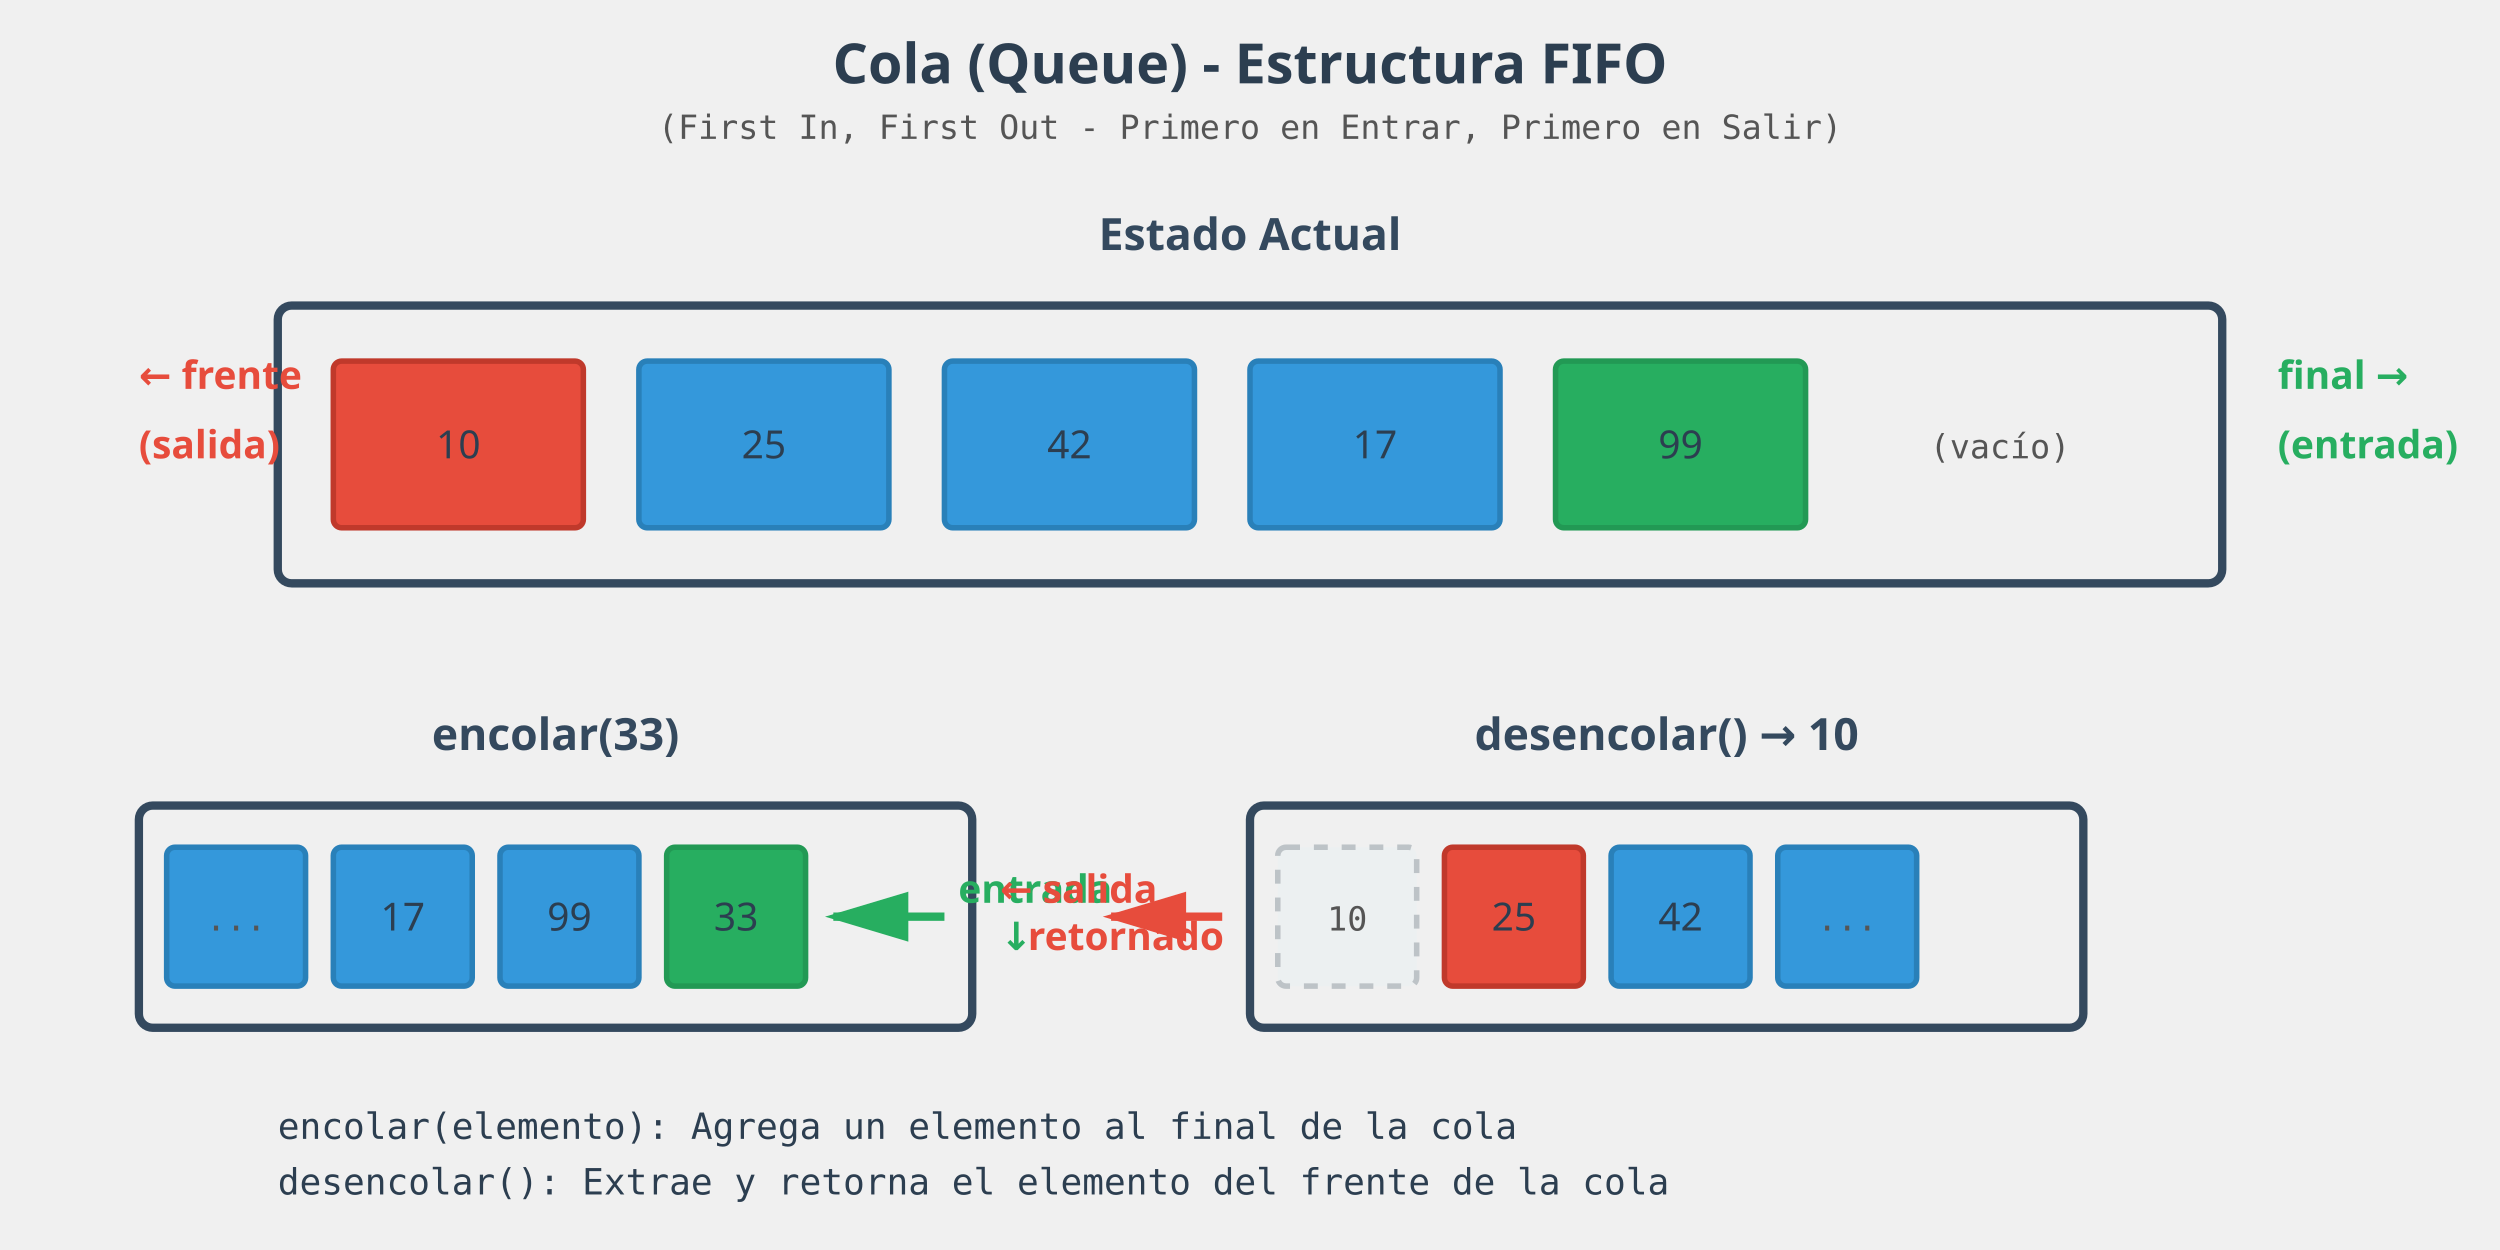
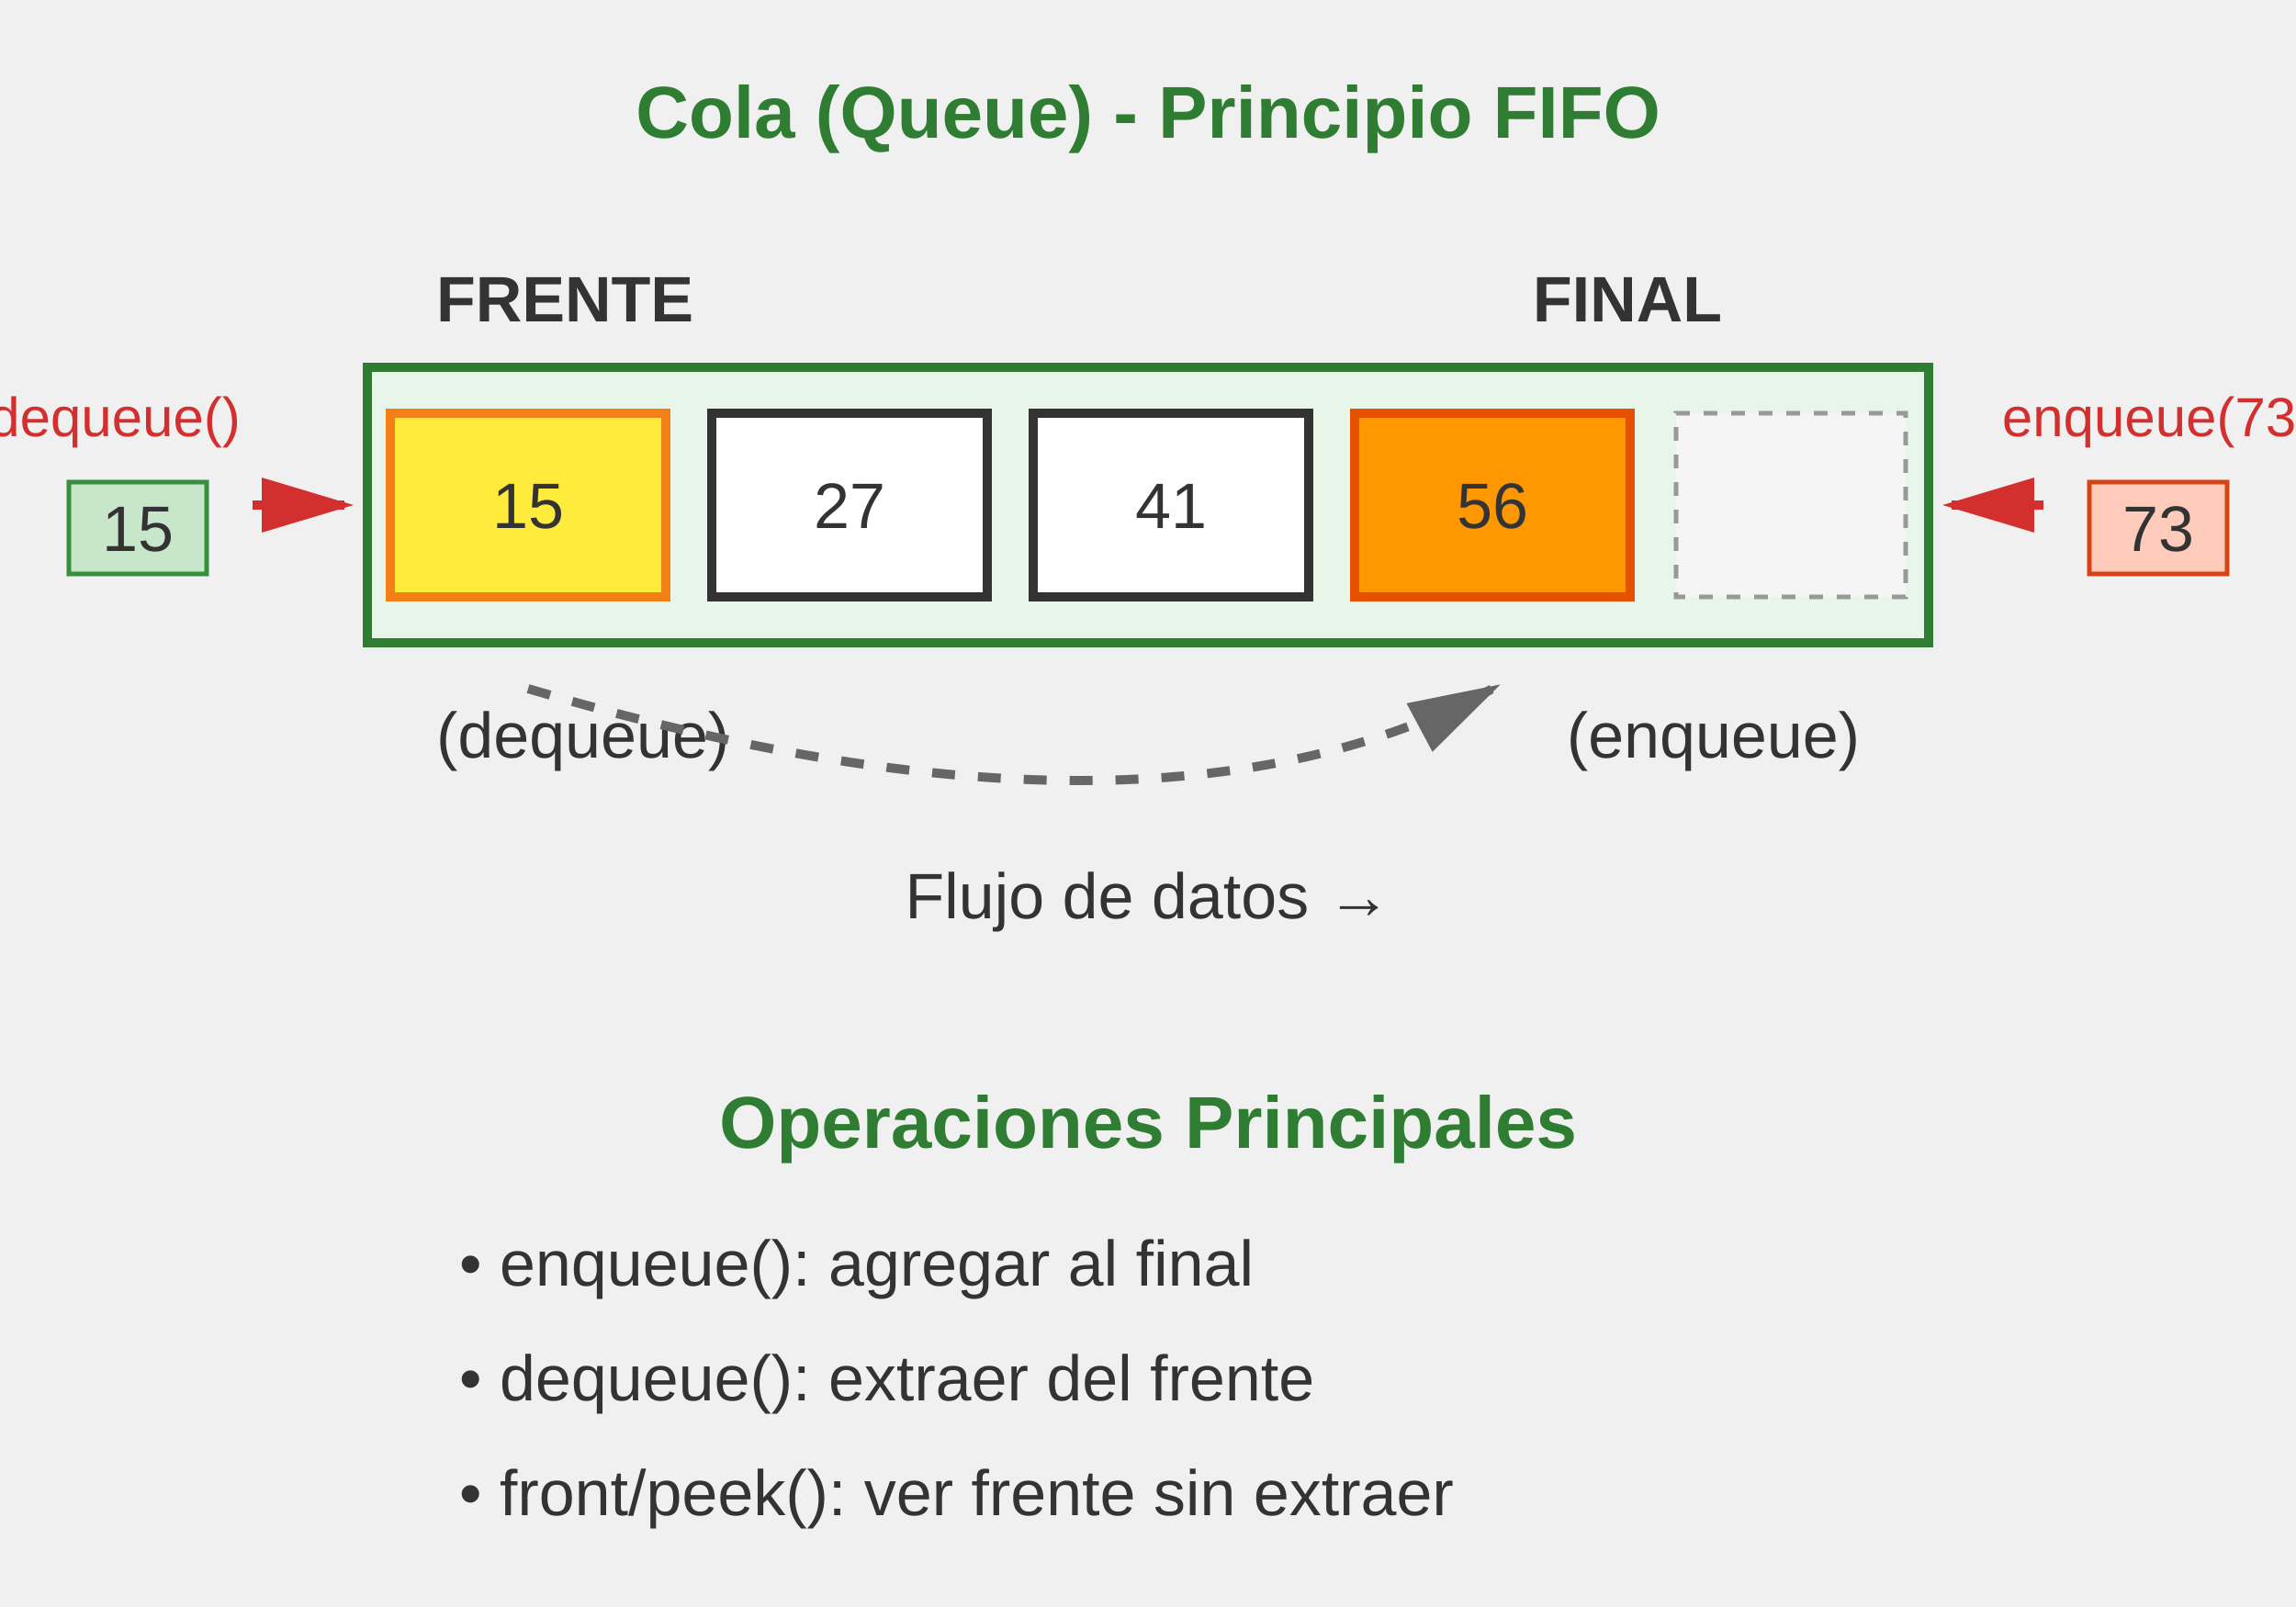
- <svg xmlns="http://www.w3.org/2000/svg" viewBox="0 0 900 450">
+ <svg xmlns="http://www.w3.org/2000/svg" width="500" height="350" viewBox="0 0 500 350">
  <defs>
    <style>
-       .title { font: bold 20px sans-serif; fill: #2c3e50; }
-       .subtitle { font: bold 16px sans-serif; fill: #34495e; }
-       .text { font: 14px sans-serif; fill: #2c3e50; }
-       .small { font: 12px monospace; fill: #555; }
-       .element { fill: #3498db; stroke: #2980b9; stroke-width: 2; }
-       .first-element { fill: #e74c3c; stroke: #c0392b; stroke-width: 2; }
-       .last-element { fill: #27ae60; stroke: #229954; stroke-width: 2; }
-       .container { fill: none; stroke: #34495e; stroke-width: 3; }
-       .arrow-in { stroke: #27ae60; stroke-width: 3; fill: none; marker-end: url(#arrowhead-in); }
-       .arrow-out { stroke: #e74c3c; stroke-width: 3; fill: none; marker-end: url(#arrowhead-out); }
-       .label-in { font: 14px sans-serif; fill: #27ae60; font-weight: bold; }
-       .label-out { font: 14px sans-serif; fill: #e74c3c; font-weight: bold; }
-       .operation { font: 13px monospace; fill: #2c3e50; }
+       .queue-box { fill: #e8f5e9; stroke: #2e7d32; stroke-width: 2; }
+       .queue-element { fill: #fff; stroke: #333; stroke-width: 2; }
+       .front-element { fill: #ffeb3b; stroke: #f57f17; stroke-width: 2; }
+       .rear-element { fill: #ff9800; stroke: #e65100; stroke-width: 2; }
+       .arrow { fill: none; stroke: #d32f2f; stroke-width: 2; marker-end: url(#arrowhead); }
+       .label { font-family: Arial, sans-serif; font-size: 14px; fill: #333; }
+       .title { font-family: Arial, sans-serif; font-size: 16px; font-weight: bold; fill: #2e7d32; }
+       .operation { font-family: Arial, sans-serif; font-size: 12px; fill: #d32f2f; }
    </style>
-     <marker id="arrowhead-in" markerWidth="10" markerHeight="10" refX="9" refY="3" orient="auto">
-       <polygon points="0 0, 10 3, 0 6" fill="#27ae60" />
-     </marker>
-     <marker id="arrowhead-out" markerWidth="10" markerHeight="10" refX="9" refY="3" orient="auto">
-       <polygon points="0 0, 10 3, 0 6" fill="#e74c3c" />
+     <marker id="arrowhead" markerWidth="10" markerHeight="10" refX="9" refY="3" orient="auto">
+       <polygon points="0 0, 10 3, 0 6" fill="#d32f2f" />
    </marker>
  </defs>
-   <text x="450" y="30" text-anchor="middle" class="title">Cola (Queue) - Estructura FIFO</text>
-   <text x="450" y="50" text-anchor="middle" class="small">(First In, First Out - Primero en Entrar, Primero en Salir)</text>
-   <g id="cola-principal">
-     <text x="450" y="90" text-anchor="middle" class="subtitle">Estado Actual</text>
-     <rect x="100" y="110" width="700" height="100" class="container" rx="5" />
-     <text x="50" y="140" class="label-out">← frente</text>
-     <text x="820" y="140" class="label-in">final →</text>
-     <text x="50" y="165" class="label-out">(salida)</text>
-     <text x="820" y="165" class="label-in">(entrada)</text>
-     <rect x="120" y="130" width="90" height="60" class="first-element" rx="3" />
-     <text x="165" y="165" text-anchor="middle" class="text" fill="white" font-weight="bold">10</text>
-     <rect x="230" y="130" width="90" height="60" class="element" rx="3" />
-     <text x="275" y="165" text-anchor="middle" class="text" fill="white" font-weight="bold">25</text>
-     <rect x="340" y="130" width="90" height="60" class="element" rx="3" />
-     <text x="385" y="165" text-anchor="middle" class="text" fill="white" font-weight="bold">42</text>
-     <rect x="450" y="130" width="90" height="60" class="element" rx="3" />
-     <text x="495" y="165" text-anchor="middle" class="text" fill="white" font-weight="bold">17</text>
-     <rect x="560" y="130" width="90" height="60" class="last-element" rx="3" />
-     <text x="605" y="165" text-anchor="middle" class="text" fill="white" font-weight="bold">99</text>
-     <text x="720" y="165" text-anchor="middle" class="small" fill="#95a5a6">(vacío)</text>
-   </g>
-   <g id="enqueue-operation">
-     <text x="200" y="270" text-anchor="middle" class="subtitle">encolar(33)</text>
-     <rect x="50" y="290" width="300" height="80" class="container" rx="5" />
-     <rect x="60" y="305" width="50" height="50" class="element" rx="3" />
-     <text x="85" y="335" text-anchor="middle" class="small" fill="white">...</text>
-     <rect x="120" y="305" width="50" height="50" class="element" rx="3" />
-     <text x="145" y="335" text-anchor="middle" class="text" fill="white" font-weight="bold">17</text>
-     <rect x="180" y="305" width="50" height="50" class="element" rx="3" />
-     <text x="205" y="335" text-anchor="middle" class="text" fill="white" font-weight="bold">99</text>
-     <rect x="240" y="305" width="50" height="50" class="last-element" rx="3" />
-     <text x="265" y="335" text-anchor="middle" class="text" fill="white" font-weight="bold">33</text>
-     <path d="M 340 330 L 300 330" class="arrow-in" />
-     <text x="345" y="325" class="label-in">entrada</text>
-     <text x="360" y="342" class="label-in">↓</text>
-   </g>
-   <g id="dequeue-operation">
-     <text x="600" y="270" text-anchor="middle" class="subtitle">desencolar() → 10</text>
-     <rect x="450" y="290" width="300" height="80" class="container" rx="5" />
-     <rect x="460" y="305" width="50" height="50" fill="#ecf0f1" stroke="#bdc3c7" stroke-width="2" stroke-dasharray="5,5" rx="3" />
-     <text x="485" y="335" text-anchor="middle" class="small" fill="#95a5a6">10</text>
-     <rect x="520" y="305" width="50" height="50" class="first-element" rx="3" />
-     <text x="545" y="335" text-anchor="middle" class="text" fill="white" font-weight="bold">25</text>
-     <rect x="580" y="305" width="50" height="50" class="element" rx="3" />
-     <text x="605" y="335" text-anchor="middle" class="text" fill="white" font-weight="bold">42</text>
-     <rect x="640" y="305" width="50" height="50" class="element" rx="3" />
-     <text x="665" y="335" text-anchor="middle" class="small" fill="white">...</text>
-     <path d="M 440 330 L 400 330" class="arrow-out" />
-     <text x="360" y="325" class="label-out">← salida</text>
-     <text x="370" y="342" class="label-out">retornado</text>
-   </g>
-   <text x="100" y="410" class="operation">encolar(elemento): Agrega un elemento al final de la cola</text>
-   <text x="100" y="430" class="operation">desencolar(): Extrae y retorna el elemento del frente de la cola</text>
+   <text x="250" y="30" text-anchor="middle" class="title">Cola (Queue) - Principio FIFO</text>
+   <rect x="80" y="80" width="340" height="60" class="queue-box" fill="none" />
+   <text x="95" y="70" text-anchor="start" class="label" font-weight="bold">FRENTE</text>
+   <text x="95" y="165" text-anchor="start" class="label" font-size="12">(dequeue)</text>
+   <text x="375" y="70" text-anchor="end" class="label" font-weight="bold">FINAL</text>
+   <text x="405" y="165" text-anchor="end" class="label" font-size="12">(enqueue)</text>
+   <rect x="85" y="90" width="60" height="40" class="front-element" />
+   <text x="115" y="115" text-anchor="middle" class="label">15</text>
+   <rect x="155" y="90" width="60" height="40" class="queue-element" />
+   <text x="185" y="115" text-anchor="middle" class="label">27</text>
+   <rect x="225" y="90" width="60" height="40" class="queue-element" />
+   <text x="255" y="115" text-anchor="middle" class="label">41</text>
+   <rect x="295" y="90" width="60" height="40" class="rear-element" />
+   <text x="325" y="115" text-anchor="middle" class="label">56</text>
+   <rect x="365" y="90" width="50" height="40" fill="#f5f5f5" stroke="#999" stroke-width="1" stroke-dasharray="3,3" />
+   <path d="M 55,110 L 75,110" class="arrow" />
+   <text x="25" y="95" text-anchor="middle" class="operation">dequeue()</text>
+   <rect x="15" y="105" width="30" height="20" fill="#c8e6c9" stroke="#388e3c" stroke-width="1" />
+   <text x="30" y="120" text-anchor="middle" class="label" font-size="12">15</text>
+   <path d="M 445,110 L 425,110" class="arrow" />
+   <text x="470" y="95" text-anchor="middle" class="operation">enqueue(73)</text>
+   <rect x="455" y="105" width="30" height="20" fill="#ffccbc" stroke="#d84315" stroke-width="1" />
+   <text x="470" y="120" text-anchor="middle" class="label" font-size="12">73</text>
+   <path d="M 115,150 Q 250,190 325,150" fill="none" stroke="#666" stroke-width="2" stroke-dasharray="5,5" marker-end="url(#arrowhead2)" />
+   <marker id="arrowhead2" markerWidth="10" markerHeight="10" refX="9" refY="3" orient="auto">
+     <polygon points="0 0, 10 3, 0 6" fill="#666" />
+   </marker>
+   <text x="250" y="200" text-anchor="middle" class="label" font-size="12" fill="#666">Flujo de datos →</text>
+   <text x="250" y="250" text-anchor="middle" class="title" font-size="14">Operaciones Principales</text>
+   <text x="100" y="280" text-anchor="start" class="label">• enqueue(): agregar al final</text>
+   <text x="100" y="305" text-anchor="start" class="label">• dequeue(): extraer del frente</text>
+   <text x="100" y="330" text-anchor="start" class="label">• front/peek(): ver frente sin extraer</text>
</svg>
